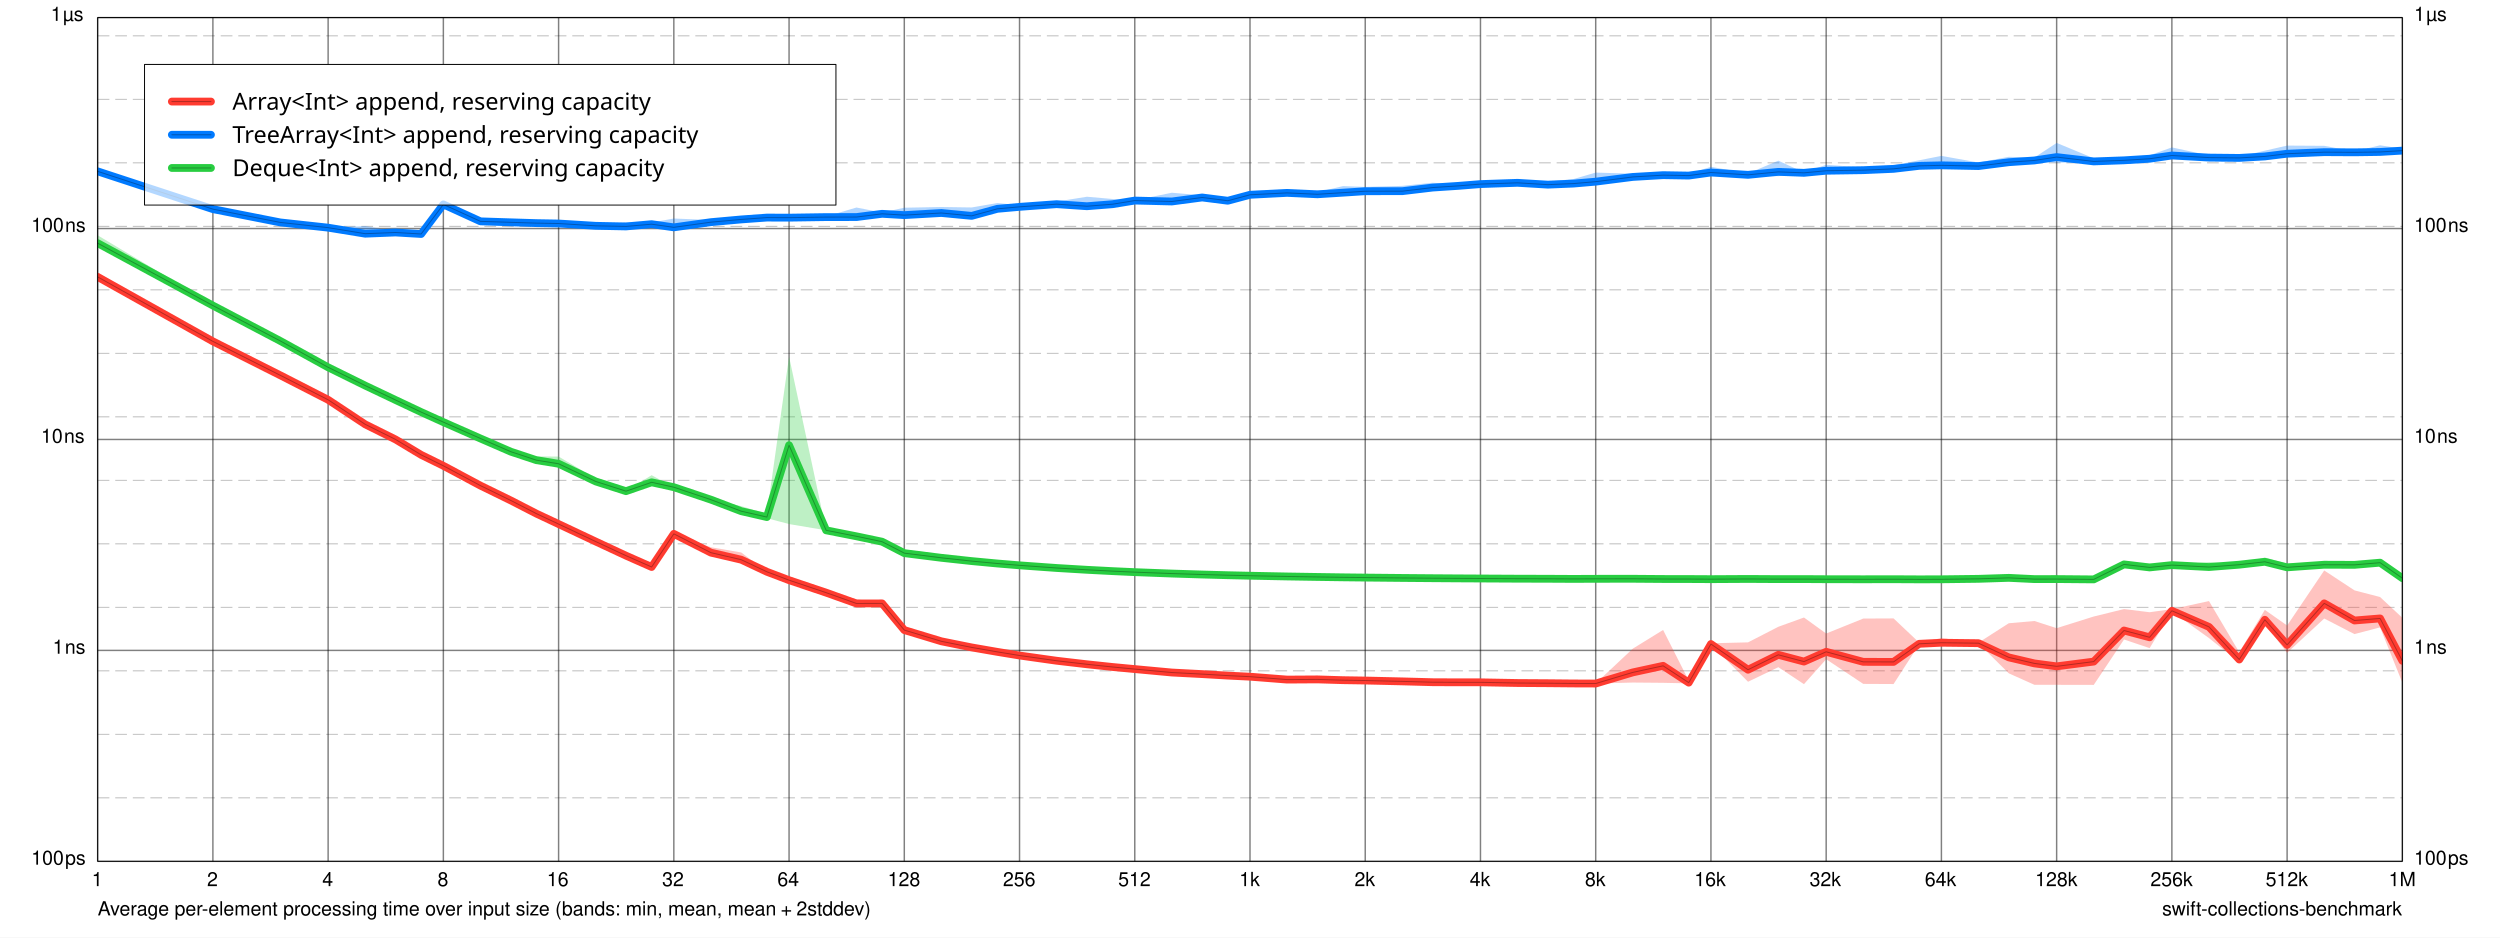
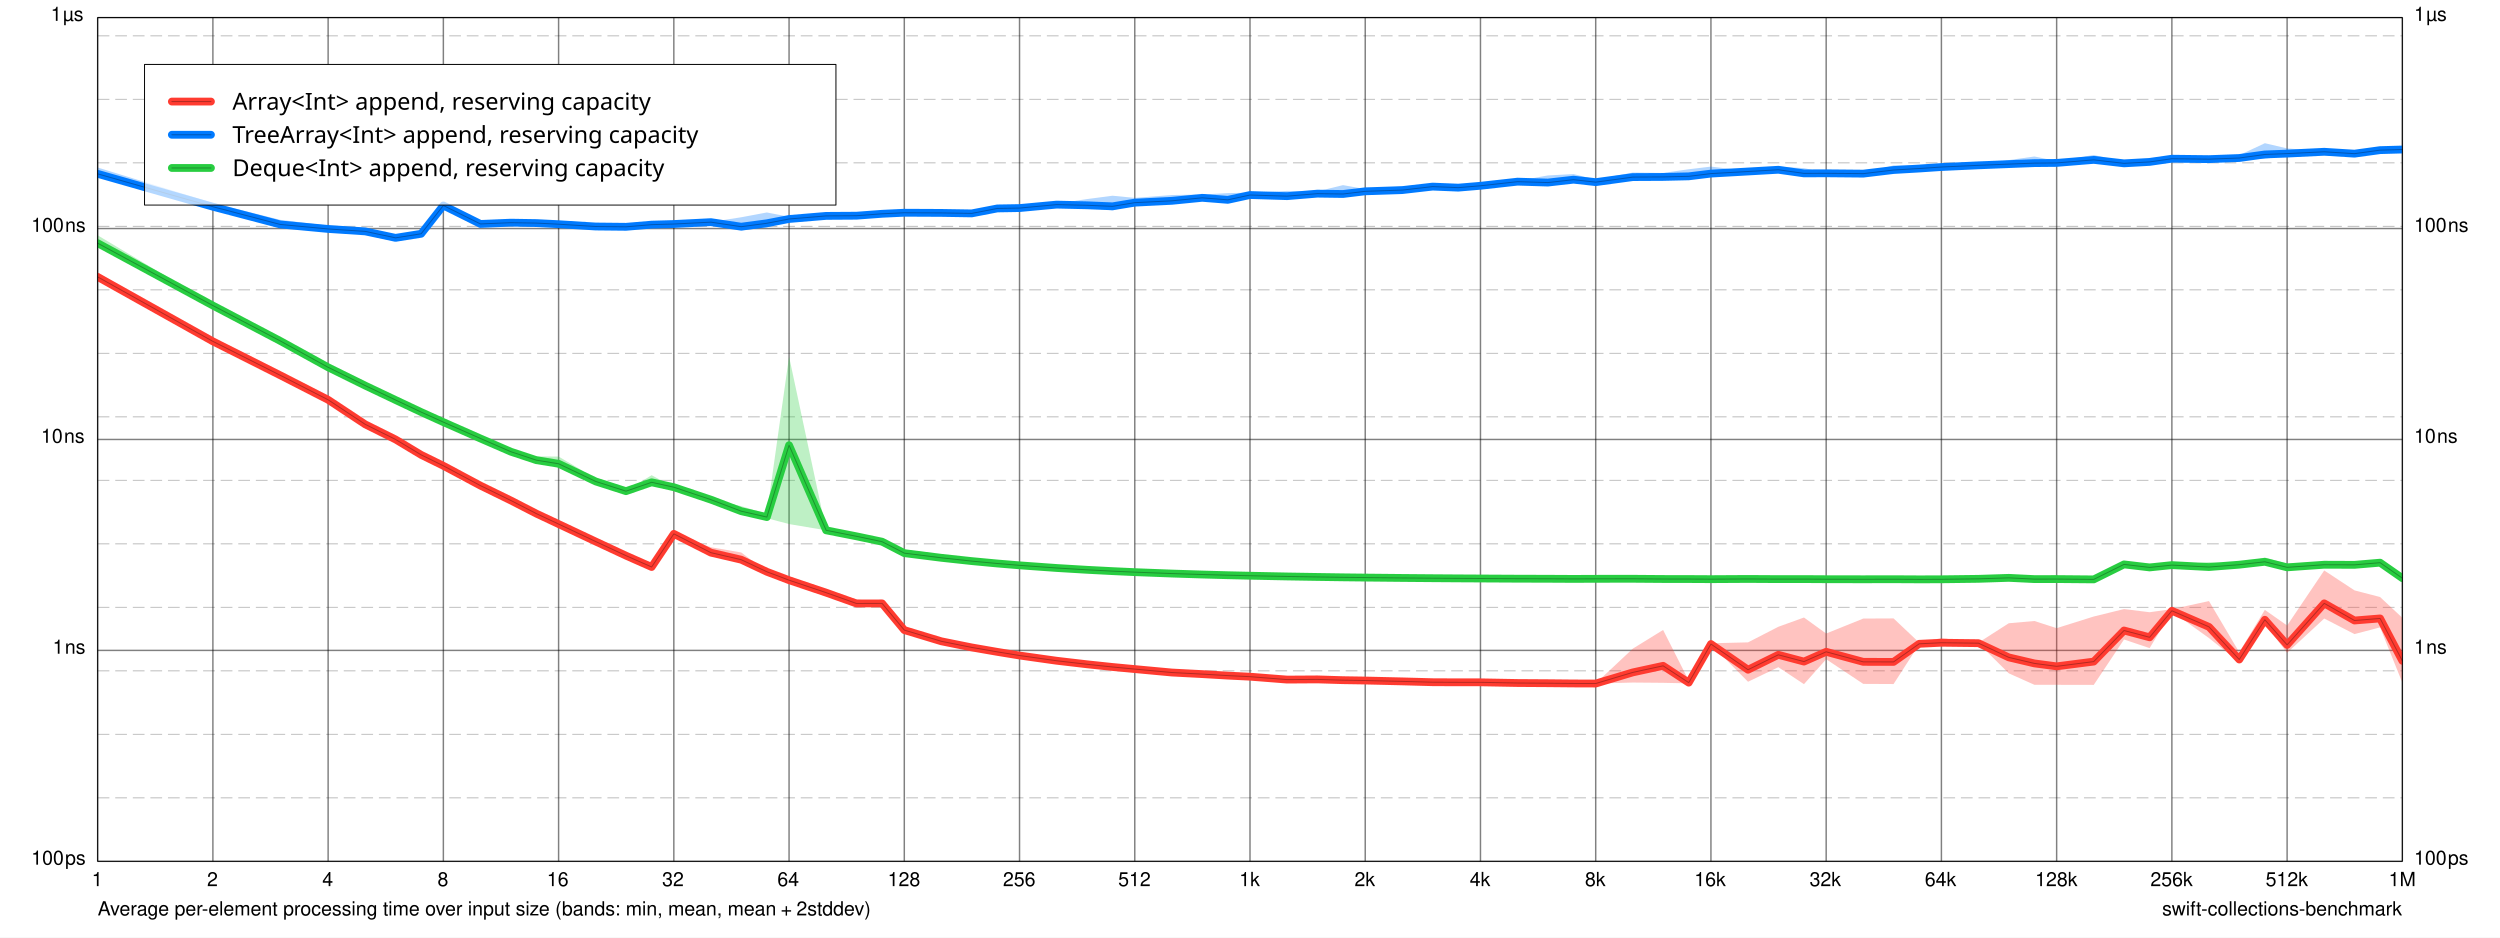
<svg xmlns="http://www.w3.org/2000/svg" xmlns:xlink="http://www.w3.org/1999/xlink" width="1280.0px" height="480.0px" viewBox="0.0 0.0 1280.0 480.0" version="1.1">
  <path d="M 0 0 L 0 480 L 1280 480 L 1280 0 z" fill="#FFFFFF" fill-opacity="1.0" stroke="none" />
  <text x="50" y="468.7" font-family="Helvetica" font-size="10" font-weight="normal" font-style="normal" fill="#000000" fill-opacity="1">Average per-element processing time over input size (bands: min, mean, mean + 2stddev)</text>
  <a xlink:href="https://github.com/apple/swift-collections-benchmark">
    <text x="1107" y="468.7" font-family="Helvetica" font-size="10" font-weight="normal" font-style="normal" fill="#000000" fill-opacity="1">swift-collections-benchmark</text>
  </a>
  <path d="M 50 9 L 50 441" fill="none" stroke-width="0.75" stroke="#000000" stroke-opacity="0.498" stroke-linecap="butt" stroke-linejoin="round" />
  <text x="47" y="453.7" font-family="Helvetica" font-size="10" font-weight="normal" font-style="normal" fill="#000000" fill-opacity="1">1</text>
  <path d="M 109 9 L 109 441" fill="none" stroke-width="0.75" stroke="#000000" stroke-opacity="0.498" stroke-linecap="butt" stroke-linejoin="round" />
  <text x="106" y="453.7" font-family="Helvetica" font-size="10" font-weight="normal" font-style="normal" fill="#000000" fill-opacity="1">2</text>
  <path d="M 168 9 L 168 441" fill="none" stroke-width="0.75" stroke="#000000" stroke-opacity="0.498" stroke-linecap="butt" stroke-linejoin="round" />
  <text x="165" y="453.7" font-family="Helvetica" font-size="10" font-weight="normal" font-style="normal" fill="#000000" fill-opacity="1">4</text>
  <path d="M 227 9 L 227 441" fill="none" stroke-width="0.75" stroke="#000000" stroke-opacity="0.498" stroke-linecap="butt" stroke-linejoin="round" />
  <text x="224" y="453.7" font-family="Helvetica" font-size="10" font-weight="normal" font-style="normal" fill="#000000" fill-opacity="1">8</text>
  <path d="M 286 9 L 286 441" fill="none" stroke-width="0.75" stroke="#000000" stroke-opacity="0.498" stroke-linecap="butt" stroke-linejoin="round" />
  <text x="280" y="453.7" font-family="Helvetica" font-size="10" font-weight="normal" font-style="normal" fill="#000000" fill-opacity="1">16</text>
  <path d="M 345 9 L 345 441" fill="none" stroke-width="0.75" stroke="#000000" stroke-opacity="0.498" stroke-linecap="butt" stroke-linejoin="round" />
  <text x="339" y="453.7" font-family="Helvetica" font-size="10" font-weight="normal" font-style="normal" fill="#000000" fill-opacity="1">32</text>
  <path d="M 404 9 L 404 441" fill="none" stroke-width="0.75" stroke="#000000" stroke-opacity="0.498" stroke-linecap="butt" stroke-linejoin="round" />
  <text x="398" y="453.7" font-family="Helvetica" font-size="10" font-weight="normal" font-style="normal" fill="#000000" fill-opacity="1">64</text>
  <path d="M 463 9 L 463 441" fill="none" stroke-width="0.75" stroke="#000000" stroke-opacity="0.498" stroke-linecap="butt" stroke-linejoin="round" />
  <text x="454.5" y="453.7" font-family="Helvetica" font-size="10" font-weight="normal" font-style="normal" fill="#000000" fill-opacity="1">128</text>
  <path d="M 522 9 L 522 441" fill="none" stroke-width="0.75" stroke="#000000" stroke-opacity="0.498" stroke-linecap="butt" stroke-linejoin="round" />
  <text x="513.5" y="453.7" font-family="Helvetica" font-size="10" font-weight="normal" font-style="normal" fill="#000000" fill-opacity="1">256</text>
  <path d="M 581 9 L 581 441" fill="none" stroke-width="0.75" stroke="#000000" stroke-opacity="0.498" stroke-linecap="butt" stroke-linejoin="round" />
  <text x="572.5" y="453.7" font-family="Helvetica" font-size="10" font-weight="normal" font-style="normal" fill="#000000" fill-opacity="1">512</text>
  <path d="M 640 9 L 640 441" fill="none" stroke-width="0.75" stroke="#000000" stroke-opacity="0.498" stroke-linecap="butt" stroke-linejoin="round" />
  <text x="634.5" y="453.7" font-family="Helvetica" font-size="10" font-weight="normal" font-style="normal" fill="#000000" fill-opacity="1">1k</text>
  <path d="M 699 9 L 699 441" fill="none" stroke-width="0.75" stroke="#000000" stroke-opacity="0.498" stroke-linecap="butt" stroke-linejoin="round" />
  <text x="693.5" y="453.7" font-family="Helvetica" font-size="10" font-weight="normal" font-style="normal" fill="#000000" fill-opacity="1">2k</text>
  <path d="M 758 9 L 758 441" fill="none" stroke-width="0.75" stroke="#000000" stroke-opacity="0.498" stroke-linecap="butt" stroke-linejoin="round" />
  <text x="752.5" y="453.7" font-family="Helvetica" font-size="10" font-weight="normal" font-style="normal" fill="#000000" fill-opacity="1">4k</text>
  <path d="M 817 9 L 817 441" fill="none" stroke-width="0.75" stroke="#000000" stroke-opacity="0.498" stroke-linecap="butt" stroke-linejoin="round" />
  <text x="811.5" y="453.7" font-family="Helvetica" font-size="10" font-weight="normal" font-style="normal" fill="#000000" fill-opacity="1">8k</text>
  <path d="M 876 9 L 876 441" fill="none" stroke-width="0.75" stroke="#000000" stroke-opacity="0.498" stroke-linecap="butt" stroke-linejoin="round" />
  <text x="867.5" y="453.7" font-family="Helvetica" font-size="10" font-weight="normal" font-style="normal" fill="#000000" fill-opacity="1">16k</text>
  <path d="M 935 9 L 935 441" fill="none" stroke-width="0.75" stroke="#000000" stroke-opacity="0.498" stroke-linecap="butt" stroke-linejoin="round" />
  <text x="926.5" y="453.7" font-family="Helvetica" font-size="10" font-weight="normal" font-style="normal" fill="#000000" fill-opacity="1">32k</text>
  <path d="M 994 9 L 994 441" fill="none" stroke-width="0.75" stroke="#000000" stroke-opacity="0.498" stroke-linecap="butt" stroke-linejoin="round" />
  <text x="985.5" y="453.7" font-family="Helvetica" font-size="10" font-weight="normal" font-style="normal" fill="#000000" fill-opacity="1">64k</text>
  <path d="M 1053 9 L 1053 441" fill="none" stroke-width="0.75" stroke="#000000" stroke-opacity="0.498" stroke-linecap="butt" stroke-linejoin="round" />
  <text x="1042" y="453.7" font-family="Helvetica" font-size="10" font-weight="normal" font-style="normal" fill="#000000" fill-opacity="1">128k</text>
  <path d="M 1112 9 L 1112 441" fill="none" stroke-width="0.75" stroke="#000000" stroke-opacity="0.498" stroke-linecap="butt" stroke-linejoin="round" />
  <text x="1101" y="453.7" font-family="Helvetica" font-size="10" font-weight="normal" font-style="normal" fill="#000000" fill-opacity="1">256k</text>
  <path d="M 1171 9 L 1171 441" fill="none" stroke-width="0.75" stroke="#000000" stroke-opacity="0.498" stroke-linecap="butt" stroke-linejoin="round" />
  <text x="1160" y="453.7" font-family="Helvetica" font-size="10" font-weight="normal" font-style="normal" fill="#000000" fill-opacity="1">512k</text>
  <path d="M 1230 9 L 1230 441" fill="none" stroke-width="0.75" stroke="#000000" stroke-opacity="0.498" stroke-linecap="butt" stroke-linejoin="round" />
  <text x="1223" y="453.7" font-family="Helvetica" font-size="10" font-weight="normal" font-style="normal" fill="#000000" fill-opacity="1">1M</text>
  <path d="M 50 441 L 1230 441" fill="none" stroke-width="0.75" stroke="#000000" stroke-opacity="0.498" stroke-linecap="butt" stroke-linejoin="round" />
  <text x="16" y="442.7" font-family="Helvetica" font-size="10" font-weight="normal" font-style="normal" fill="#000000" fill-opacity="1">100 ps</text>
  <text x="1236" y="442.7" font-family="Helvetica" font-size="10" font-weight="normal" font-style="normal" fill="#000000" fill-opacity="1">100 ps</text>
  <path d="M 50 333 L 1230 333" fill="none" stroke-width="0.75" stroke="#000000" stroke-opacity="0.498" stroke-linecap="butt" stroke-linejoin="round" />
  <text x="27" y="334.7" font-family="Helvetica" font-size="10" font-weight="normal" font-style="normal" fill="#000000" fill-opacity="1">1 ns</text>
  <text x="1236" y="334.7" font-family="Helvetica" font-size="10" font-weight="normal" font-style="normal" fill="#000000" fill-opacity="1">1 ns</text>
  <path d="M 50 225 L 1230 225" fill="none" stroke-width="0.75" stroke="#000000" stroke-opacity="0.498" stroke-linecap="butt" stroke-linejoin="round" />
  <text x="21" y="226.7" font-family="Helvetica" font-size="10" font-weight="normal" font-style="normal" fill="#000000" fill-opacity="1">10 ns</text>
  <text x="1236" y="226.7" font-family="Helvetica" font-size="10" font-weight="normal" font-style="normal" fill="#000000" fill-opacity="1">10 ns</text>
  <path d="M 50 117 L 1230 117" fill="none" stroke-width="0.75" stroke="#000000" stroke-opacity="0.498" stroke-linecap="butt" stroke-linejoin="round" />
  <text x="16" y="118.7" font-family="Helvetica" font-size="10" font-weight="normal" font-style="normal" fill="#000000" fill-opacity="1">100 ns</text>
  <text x="1236" y="118.7" font-family="Helvetica" font-size="10" font-weight="normal" font-style="normal" fill="#000000" fill-opacity="1">100 ns</text>
  <path d="M 50 9 L 1230 9" fill="none" stroke-width="0.75" stroke="#000000" stroke-opacity="0.498" stroke-linecap="butt" stroke-linejoin="round" />
  <text x="26" y="10.7" font-family="Helvetica" font-size="10" font-weight="normal" font-style="normal" fill="#000000" fill-opacity="1">1 µs</text>
  <text x="1236" y="10.7" font-family="Helvetica" font-size="10" font-weight="normal" font-style="normal" fill="#000000" fill-opacity="1">1 µs</text>
  <path d="M 50 408.49 L 1230 408.49" fill="none" stroke-width="0.5" stroke="#000000" stroke-opacity="0.259" stroke-linecap="butt" stroke-linejoin="round" stroke-dasharray="6 3" stroke-dashoffset="0" />
  <path d="M 50 375.98 L 1230 375.98" fill="none" stroke-width="0.5" stroke="#000000" stroke-opacity="0.259" stroke-linecap="butt" stroke-linejoin="round" stroke-dasharray="6 3" stroke-dashoffset="0" />
  <path d="M 50 343.47 L 1230 343.47" fill="none" stroke-width="0.5" stroke="#000000" stroke-opacity="0.259" stroke-linecap="butt" stroke-linejoin="round" stroke-dasharray="6 3" stroke-dashoffset="0" />
  <path d="M 50 310.96 L 1230 310.96" fill="none" stroke-width="0.5" stroke="#000000" stroke-opacity="0.259" stroke-linecap="butt" stroke-linejoin="round" stroke-dasharray="6 3" stroke-dashoffset="0" />
  <path d="M 50 278.44 L 1230 278.44" fill="none" stroke-width="0.5" stroke="#000000" stroke-opacity="0.259" stroke-linecap="butt" stroke-linejoin="round" stroke-dasharray="6 3" stroke-dashoffset="0" />
  <path d="M 50 245.93 L 1230 245.93" fill="none" stroke-width="0.5" stroke="#000000" stroke-opacity="0.259" stroke-linecap="butt" stroke-linejoin="round" stroke-dasharray="6 3" stroke-dashoffset="0" />
  <path d="M 50 213.42 L 1230 213.42" fill="none" stroke-width="0.5" stroke="#000000" stroke-opacity="0.259" stroke-linecap="butt" stroke-linejoin="round" stroke-dasharray="6 3" stroke-dashoffset="0" />
  <path d="M 50 180.91 L 1230 180.91" fill="none" stroke-width="0.5" stroke="#000000" stroke-opacity="0.259" stroke-linecap="butt" stroke-linejoin="round" stroke-dasharray="6 3" stroke-dashoffset="0" />
  <path d="M 50 148.4 L 1230 148.4" fill="none" stroke-width="0.5" stroke="#000000" stroke-opacity="0.259" stroke-linecap="butt" stroke-linejoin="round" stroke-dasharray="6 3" stroke-dashoffset="0" />
  <path d="M 50 115.89 L 1230 115.89" fill="none" stroke-width="0.5" stroke="#000000" stroke-opacity="0.259" stroke-linecap="butt" stroke-linejoin="round" stroke-dasharray="6 3" stroke-dashoffset="0" />
  <path d="M 50 83.376 L 1230 83.376" fill="none" stroke-width="0.5" stroke="#000000" stroke-opacity="0.259" stroke-linecap="butt" stroke-linejoin="round" stroke-dasharray="6 3" stroke-dashoffset="0" />
  <path d="M 50 50.865 L 1230 50.865" fill="none" stroke-width="0.5" stroke="#000000" stroke-opacity="0.259" stroke-linecap="butt" stroke-linejoin="round" stroke-dasharray="6 3" stroke-dashoffset="0" />
  <path d="M 50 18.354 L 1230 18.354" fill="none" stroke-width="0.5" stroke="#000000" stroke-opacity="0.259" stroke-linecap="butt" stroke-linejoin="round" stroke-dasharray="6 3" stroke-dashoffset="0" />
  <path d="M 74 33 L 74 105 L 428 105 L 428 33 z" fill="#FFFFFF" fill-opacity="1.0" stroke="none" />
  <clipPath id="clip-0">
    <path d="M 50 9 L 50 441 L 1230 441 L 1230 9 z" />
  </clipPath>
  <g clip-path="url(#clip-0)">
    <path d="M 50 120.47L 109 155.82L 143.51 174.56L 168 188.07L 186.99 197.43L 202.51 204.5L 215.63 210.7L 227 216.13L 245.99 224.24L 261.51 230.75L 274.63 233.67L 286 233.76L 304.99 245L 320.51 251.29L 333.63 243.3L 345 249.45L 363.99 255.7L 379.51 259.15L 392.63 263.16L 404 182.57L 422.99 271.53L 438.51 274.01L 451.63 276.53L 463 283.21L 481.99 285.6L 497.51 287.22L 510.63 288.51L 522 289.45L 540.99 290.81L 556.51 291.74L 569.63 292.42L 581 292.94L 599.99 293.64L 615.51 294.14L 628.63 294.51L 640 294.77L 658.99 295.15L 674.51 295.4L 687.63 295.59L 699 295.71L 717.99 295.89L 733.51 296.01L 746.63 296.13L 758 296.19L 776.99 296.26L 792.51 296.32L 805.63 296.39L 817 296.31L 835.99 296.31L 851.51 296.38L 864.63 296.47L 876 296.47L 894.99 296.33L 910.51 296.41L 923.63 296.21L 935 296.43L 953.99 296.55L 969.51 296.39L 982.63 296.57L 994 296.59L 1013 295.61L 1028.5 293.92L 1041.6 296.28L 1053 296.08L 1072 296.63L 1087.5 288.5L 1100.6 288.64L 1112 289.33L 1131 287.75L 1146.5 288.87L 1159.6 285.45L 1171 288.56L 1190 287.7L 1205.5 288.29L 1218.6 286.85L 1230 295.48L 1230 296.21L 1218.6 288.54L 1205.5 289.53L 1190 289.66L 1171 291.18L 1159.6 288.43L 1146.5 289.21L 1131 291.26L 1112 289.35L 1100.6 291.21L 1087.5 289.13L 1072 296.66L 1053 296.63L 1041.6 296.57L 1028.5 296.57L 1013 296.63L 994 296.61L 982.63 296.65L 969.51 296.62L 953.99 296.6L 935 296.6L 923.63 296.59L 910.51 296.55L 894.99 296.45L 876 296.55L 864.63 296.48L 851.51 296.48L 835.99 296.34L 817 296.36L 805.63 296.4L 792.51 296.34L 776.99 296.29L 758 296.19L 746.63 296.13L 733.51 296.04L 717.99 295.91L 699 295.73L 687.63 295.59L 674.51 295.4L 658.99 295.15L 640 294.77L 628.63 294.51L 615.51 294.15L 599.99 293.67L 581 292.94L 569.63 292.42L 556.51 291.74L 540.99 290.81L 522 289.45L 510.63 288.51L 497.51 287.29L 481.99 285.6L 463 283.21L 451.63 277.64L 438.51 274.79L 422.99 271.53L 404 268.32L 392.63 265.32L 379.51 262.67L 363.99 255.88L 345 249.45L 333.63 248.29L 320.51 251.55L 304.99 247.04L 286 238.82L 274.63 236.31L 261.51 231.45L 245.99 224.61L 227 216.13L 215.63 211.09L 202.51 204.91L 186.99 197.43L 168 188.07L 143.51 174.57L 109 156.68L 50 126.02" fill="#28CD41" fill-opacity="0.302" stroke="none" />
-     <path d="M 50 87.726L 109 105.54L 143.51 113.8L 168 116.56L 186.99 115.74L 202.51 118.45L 215.63 119.1L 227 103.61L 245.99 113.3L 261.51 113.72L 274.63 113.68L 286 114.36L 304.99 115.17L 320.51 113.89L 333.63 113.92L 345 111.88L 363.99 112.63L 379.51 111.55L 392.63 111L 404 110.69L 422.99 110.84L 438.51 106.25L 451.63 108.82L 463 106.35L 481.99 105.98L 497.51 106.22L 510.63 103.95L 522 105.13L 540.99 103.2L 556.51 100.73L 569.63 101.88L 581 102.55L 599.99 98.681L 615.51 100.01L 628.63 102.15L 640 97.775L 658.99 97.432L 674.51 98.356L 687.63 95.279L 699 95.703L 717.99 95.168L 733.51 93.565L 746.63 94.403L 758 93.328L 776.99 93.022L 792.51 92.961L 805.63 91.681L 817 88.361L 835.99 88.922L 851.51 89.348L 864.63 88.982L 876 85.407L 894.99 88.794L 910.51 82.262L 923.63 88.301L 935 84.365L 953.99 85.734L 969.51 84.63L 982.63 82.055L 994 79.812L 1013 83.203L 1028.5 80.289L 1041.6 80.667L 1053 73.176L 1072 81.029L 1087.5 80.684L 1100.6 79.509L 1112 75.474L 1131 79.55L 1146.5 80.271L 1159.6 77.139L 1171 74.541L 1190 74.665L 1205.5 77.538L 1218.6 74.386L 1230 76.178L 1230 77.45L 1218.6 79.07L 1205.5 78.151L 1190 79.103L 1171 80.269L 1159.6 81.188L 1146.5 81.065L 1131 81.099L 1112 81.17L 1100.6 81.917L 1087.5 82.592L 1072 83.23L 1053 83.281L 1041.6 82.691L 1028.5 84.066L 1013 85.698L 994 86.49L 982.63 85.97L 969.51 87.111L 953.99 87.632L 935 88.542L 923.63 88.556L 910.51 90.206L 894.99 89.774L 876 89.407L 864.63 90.228L 851.51 89.795L 835.99 91.194L 817 94.774L 805.63 94.836L 792.51 95.11L 776.99 93.809L 758 94.586L 746.63 95.44L 733.51 96.935L 717.99 98.871L 699 98.705L 687.63 99.894L 674.51 99.874L 658.99 99.23L 640 100.44L 628.63 103.01L 615.51 101.51L 599.99 104.85L 581 102.74L 569.63 105.53L 556.51 107.44L 540.99 105.01L 522 106.19L 510.63 108.02L 497.51 112.15L 481.99 110.19L 463 111.56L 451.63 109.71L 438.51 112.98L 422.99 111.26L 404 111.71L 392.63 111.54L 379.51 112.64L 363.99 114.16L 345 118.11L 333.63 115.08L 320.51 116.67L 304.99 115.78L 286 114.47L 274.63 114.43L 261.51 113.87L 245.99 113.34L 227 105.03L 215.63 120.06L 202.51 119.24L 186.99 121.12L 168 116.56L 143.51 113.91L 109 107.64L 50 87.726" fill="#007AFF" fill-opacity="0.302" stroke="none" />
+     <path d="M 50 85.765L 109 103.91L 143.51 112.56L 168 115.52L 186.99 118.24L 202.51 121.74L 215.63 119.64L 227 103.92L 245.99 113.52L 261.51 113.18L 274.63 114.01L 286 114.28L 304.99 115.86L 320.51 114.59L 333.63 114.28L 345 114.42L 363.99 113.65L 379.51 111.24L 392.63 108.78L 404 110.98L 422.99 110.32L 438.51 109.45L 451.63 109.04L 463 108.24L 481.99 107.38L 497.51 108.89L 510.63 105.1L 522 105.65L 540.99 104.27L 556.51 101.93L 569.63 100.21L 581 101.32L 599.99 99.856L 615.51 99.605L 628.63 98.866L 640 98.64L 658.99 97.75L 674.51 97.992L 687.63 94.782L 699 96.816L 717.99 95.457L 733.51 94.383L 746.63 94.882L 758 94.067L 776.99 92.603L 792.51 89.824L 805.63 89.124L 817 91.929L 835.99 88.349L 851.51 88.549L 864.63 86.658L 876 85.295L 894.99 87.573L 910.51 85.298L 923.63 86.091L 935 88.351L 953.99 88.734L 969.51 84.664L 982.63 84.541L 994 83.903L 1013 84.564L 1028.5 81.965L 1041.6 80.122L 1053 82.414L 1072 79.354L 1087.5 82.814L 1100.6 82.865L 1112 81.229L 1131 79.859L 1146.5 79.456L 1159.6 73.321L 1171 75.98L 1190 77.431L 1205.5 77.92L 1218.6 76.565L 1230 76.128L 1230 76.701L 1218.6 76.978L 1205.5 78.947L 1190 77.813L 1171 79.62L 1159.6 81.299L 1146.5 81.428L 1131 82.071L 1112 81.278L 1100.6 82.913L 1087.5 83.923L 1072 82.767L 1053 83.771L 1041.6 84.778L 1028.5 84.771L 1013 84.676L 994 86.1L 982.63 86.913L 969.51 87.915L 953.99 88.961L 935 88.856L 923.63 89.752L 910.51 87.504L 894.99 87.889L 876 90.222L 864.63 91.637L 851.51 91.33L 835.99 91.519L 817 93.74L 805.63 93.055L 792.51 94.838L 776.99 93.152L 758 95.5L 746.63 96.506L 733.51 95.958L 717.99 97.997L 699 98.358L 687.63 101.04L 674.51 99.557L 658.99 101.42L 640 100.28L 628.63 103.61L 615.51 101.89L 599.99 103.92L 581 104.65L 569.63 107.72L 556.51 106.29L 540.99 104.94L 522 106.85L 510.63 107.31L 497.51 109.39L 481.99 109.6L 463 109.17L 451.63 109.6L 438.51 110.79L 422.99 110.62L 404 112.52L 392.63 116.44L 379.51 117.91L 363.99 113.77L 345 114.8L 333.63 115.29L 320.51 116.69L 304.99 116L 286 114.97L 274.63 114.29L 261.51 114.31L 245.99 115.07L 227 105.68L 215.63 119.7L 202.51 121.8L 186.99 118.55L 168 117.84L 143.51 115.78L 109 106.53L 50 90.198" fill="#007AFF" fill-opacity="0.302" stroke="none" />
    <path d="M 50 139.49L 109 174.78L 143.51 192.16L 168 202.94L 186.99 216.81L 202.51 223.19L 215.63 231.97L 227 238.49L 245.99 248.64L 261.51 256.23L 274.63 262.54L 286 267.88L 304.99 276.85L 320.51 284.5L 333.63 290.3L 345 273.34L 363.99 280.19L 379.51 282.87L 392.63 292.75L 404 296.86L 422.99 303.27L 438.51 306.79L 451.63 308.93L 463 320.73L 481.99 328.35L 497.51 331.47L 510.63 333.76L 522 335.62L 540.99 338.3L 556.51 339.94L 569.63 341.5L 581 342.57L 599.99 343.62L 615.51 345.04L 628.63 345.83L 640 346.42L 658.99 346.06L 674.51 347.85L 687.63 348.25L 699 348.13L 717.99 348.58L 733.51 349.29L 746.63 349.35L 758 349.33L 776.99 349.59L 792.51 349.78L 805.63 349.83L 817 349.92L 835.99 332.11L 851.51 322.54L 864.63 348.43L 876 329.36L 894.99 328.89L 910.51 320.91L 923.63 316.16L 935 324.37L 953.99 316.7L 969.51 316.63L 982.63 329.03L 994 326.69L 1013 329.04L 1028.5 319.1L 1041.6 317.95L 1053 321.62L 1072 315.65L 1087.5 311.84L 1100.6 313.46L 1112 311.88L 1131 307.75L 1146.5 333.96L 1159.6 312.25L 1171 320.26L 1190 292.07L 1205.5 302.27L 1218.6 305.68L 1230 316.31L 1230 349.52L 1218.6 321.22L 1205.5 324.65L 1190 316.69L 1171 334.25L 1159.6 319.27L 1146.5 339.06L 1131 326.7L 1112 313.02L 1100.6 331.84L 1087.5 327.42L 1072 350.67L 1053 350.63L 1041.6 350.61L 1028.5 344.74L 1013 329.4L 994 329.96L 982.63 329.84L 969.51 350.23L 953.99 350.15L 935 337.53L 923.63 350.29L 910.51 341.6L 894.99 349.06L 876 329.89L 864.63 349.89L 851.51 349.6L 835.99 349.46L 817 349.98L 805.63 349.97L 792.51 349.81L 776.99 349.74L 758 349.36L 746.63 349.35L 733.51 349.29L 717.99 348.97L 699 348.54L 687.63 348.25L 674.51 347.85L 658.99 348.64L 640 346.47L 628.63 345.94L 615.51 345.17L 599.99 344.58L 581 342.57L 569.63 341.5L 556.51 340.17L 540.99 338.3L 522 335.62L 510.63 333.76L 497.51 331.48L 481.99 328.35L 463 323.27L 451.63 308.94L 438.51 309.78L 422.99 303.52L 404 297.13L 392.63 292.75L 379.51 287.95L 363.99 283.98L 345 273.34L 333.63 290.3L 320.51 284.5L 304.99 277.42L 286 268.47L 274.63 263.14L 261.51 256.23L 245.99 248.64L 227 238.49L 215.63 233.22L 202.51 225.66L 186.99 217.44L 168 205.34L 143.51 192.16L 109 174.79L 50 142.62" fill="#FF3B30" fill-opacity="0.302" stroke="none" />
    <path d="M 50 124.51L 109 156.45L 143.51 174.57L 168 188.07L 186.99 197.43L 202.51 204.8L 215.63 210.99L 227 216.13L 245.99 224.51L 261.51 231.26L 274.63 235.61L 286 237.45L 304.99 246.5L 320.51 251.48L 333.63 246.94L 345 249.45L 363.99 255.83L 379.51 261.73L 392.63 264.74L 404 227.96L 422.99 271.53L 438.51 274.59L 451.63 277.35L 463 283.21L 481.99 285.6L 497.51 287.28L 510.63 288.51L 522 289.45L 540.99 290.81L 556.51 291.74L 569.63 292.42L 581 292.94L 599.99 293.66L 615.51 294.15L 628.63 294.51L 640 294.77L 658.99 295.15L 674.51 295.4L 687.63 295.59L 699 295.72L 717.99 295.91L 733.51 296.04L 746.63 296.13L 758 296.19L 776.99 296.29L 792.51 296.33L 805.63 296.4L 817 296.35L 835.99 296.33L 851.51 296.45L 864.63 296.47L 876 296.53L 894.99 296.42L 910.51 296.51L 923.63 296.49L 935 296.56L 953.99 296.59L 969.51 296.56L 982.63 296.63L 994 296.6L 1013 296.36L 1028.5 295.86L 1041.6 296.5L 1053 296.48L 1072 296.65L 1087.5 288.97L 1100.6 290.52L 1112 289.34L 1131 290.32L 1146.5 289.12L 1159.6 287.63L 1171 290.48L 1190 289.14L 1205.5 289.2L 1218.6 288.09L 1230 296.02" fill="none" stroke-width="4" stroke="#28CD41" stroke-opacity="1" stroke-linecap="round" stroke-linejoin="round" />
-     <path d="M 50 87.726L 109 107.08L 143.51 113.88L 168 116.56L 186.99 119.65L 202.51 119.03L 215.63 119.8L 227 104.66L 245.99 113.33L 261.51 113.83L 274.63 114.24L 286 114.44L 304.99 115.62L 320.51 115.93L 333.63 114.78L 345 116.4L 363.99 113.75L 379.51 112.35L 392.63 111.4L 404 111.44L 422.99 111.15L 438.51 111.13L 451.63 109.47L 463 110.14L 481.99 109.05L 497.51 110.53L 510.63 106.92L 522 105.91L 540.99 104.53L 556.51 105.59L 569.63 104.55L 581 102.69L 599.99 103.16L 615.51 101.11L 628.63 102.78L 640 99.731L 658.99 98.754L 674.51 99.473L 687.63 98.644L 699 97.902L 717.99 97.875L 733.51 96.031L 746.63 95.167L 758 94.254L 776.99 93.602L 792.51 94.539L 805.63 93.991L 817 93.012L 835.99 90.59L 851.51 89.678L 864.63 89.9L 876 88.329L 894.99 89.516L 910.51 87.998L 923.63 88.489L 935 87.414L 953.99 87.129L 969.51 86.45L 982.63 84.916L 994 84.652L 1013 85.033L 1028.5 83.05L 1041.6 82.154L 1053 80.424L 1072 82.645L 1087.5 82.086L 1100.6 81.276L 1112 79.614L 1131 80.689L 1146.5 80.856L 1159.6 80.096L 1171 78.704L 1190 77.903L 1205.5 77.99L 1218.6 77.8L 1230 77.114" fill="none" stroke-width="4" stroke="#007AFF" stroke-opacity="1" stroke-linecap="round" stroke-linejoin="round" />
+     <path d="M 50 88.999L 109 105.84L 143.51 114.92L 168 117.22L 186.99 118.47L 202.51 121.78L 215.63 119.69L 227 105.21L 245.99 114.66L 261.51 114.01L 274.63 114.22L 286 114.79L 304.99 115.97L 320.51 116.13L 333.63 115.02L 345 114.7L 363.99 113.74L 379.51 116.07L 392.63 114.32L 404 112.12L 422.99 110.54L 438.51 110.44L 451.63 109.46L 463 108.92L 481.99 109.01L 497.51 109.26L 510.63 106.72L 522 106.53L 540.99 104.76L 556.51 105.11L 569.63 105.64L 581 103.76L 599.99 102.82L 615.51 101.28L 628.63 102.32L 640 99.847L 658.99 100.43L 674.51 99.143L 687.63 99.323L 699 97.95L 717.99 97.32L 733.51 95.541L 746.63 96.076L 758 95.121L 776.99 93.008L 792.51 93.476L 805.63 91.996L 817 93.26L 835.99 90.67L 851.51 90.588L 864.63 90.284L 876 88.885L 894.99 87.806L 910.51 86.918L 923.63 88.768L 935 88.724L 953.99 88.902L 969.51 87.044L 982.63 86.282L 994 85.516L 1013 84.646L 1028.5 84.021L 1041.6 83.516L 1053 83.413L 1072 81.851L 1087.5 83.631L 1100.6 82.901L 1112 81.265L 1131 81.483L 1146.5 80.905L 1159.6 79.081L 1171 78.642L 1190 77.713L 1205.5 78.677L 1218.6 76.87L 1230 76.55" fill="none" stroke-width="4" stroke="#007AFF" stroke-opacity="1" stroke-linecap="round" stroke-linejoin="round" />
    <path d="M 50 141.78L 109 174.79L 143.51 192.16L 168 204.7L 186.99 217.27L 202.51 225L 215.63 232.89L 227 238.49L 245.99 248.64L 261.51 256.23L 274.63 262.98L 286 268.32L 304.99 277.27L 320.51 284.5L 333.63 290.3L 345 273.34L 363.99 282.96L 379.51 286.57L 392.63 292.75L 404 297.06L 422.99 303.45L 438.51 308.98L 451.63 308.94L 463 322.6L 481.99 328.35L 497.51 331.48L 510.63 333.76L 522 335.62L 540.99 338.3L 556.51 340.11L 569.63 341.5L 581 342.57L 599.99 344.33L 615.51 345.14L 628.63 345.91L 640 346.46L 658.99 347.95L 674.51 347.85L 687.63 348.25L 699 348.43L 717.99 348.87L 733.51 349.29L 746.63 349.35L 758 349.35L 776.99 349.7L 792.51 349.8L 805.63 349.93L 817 349.97L 835.99 344.27L 851.51 340.9L 864.63 349.51L 876 329.75L 894.99 342.9L 910.51 335.26L 923.63 338.73L 935 333.72L 953.99 338.87L 969.51 338.89L 982.63 329.63L 994 329.08L 1013 329.31L 1028.5 336.58L 1041.6 339.66L 1053 341.17L 1072 338.73L 1087.5 322.82L 1100.6 326.3L 1112 312.72L 1131 320.97L 1146.5 337.67L 1159.6 317.33L 1171 330.18L 1190 308.92L 1205.5 317.7L 1218.6 316.64L 1230 338.34" fill="none" stroke-width="4" stroke="#FF3B30" stroke-opacity="1" stroke-linecap="round" stroke-linejoin="round" />
    <path d="M 50 124.51L 109 156.45L 143.51 174.57L 168 188.07L 186.99 197.43L 202.51 204.8L 215.63 210.99L 227 216.13L 245.99 224.51L 261.51 231.26L 274.63 235.61L 286 237.45L 304.99 246.5L 320.51 251.48L 333.63 246.94L 345 249.45L 363.99 255.83L 379.51 261.73L 392.63 264.74L 404 227.96L 422.99 271.53L 438.51 274.59L 451.63 277.35L 463 283.21L 481.99 285.6L 497.51 287.28L 510.63 288.51L 522 289.45L 540.99 290.81L 556.51 291.74L 569.63 292.42L 581 292.94L 599.99 293.66L 615.51 294.15L 628.63 294.51L 640 294.77L 658.99 295.15L 674.51 295.4L 687.63 295.59L 699 295.72L 717.99 295.91L 733.51 296.04L 746.63 296.13L 758 296.19L 776.99 296.29L 792.51 296.33L 805.63 296.4L 817 296.35L 835.99 296.33L 851.51 296.45L 864.63 296.47L 876 296.53L 894.99 296.42L 910.51 296.51L 923.63 296.49L 935 296.56L 953.99 296.59L 969.51 296.56L 982.63 296.63L 994 296.6L 1013 296.36L 1028.5 295.86L 1041.6 296.5L 1053 296.48L 1072 296.65L 1087.5 288.97L 1100.6 290.52L 1112 289.34L 1131 290.32L 1146.5 289.12L 1159.6 287.63L 1171 290.48L 1190 289.14L 1205.5 289.2L 1218.6 288.09L 1230 296.02" fill="none" stroke-width="0.5" stroke="#000000" stroke-opacity="0.302" stroke-linecap="round" stroke-linejoin="round" />
-     <path d="M 50 87.726L 109 107.08L 143.51 113.88L 168 116.56L 186.99 119.65L 202.51 119.03L 215.63 119.8L 227 104.66L 245.99 113.33L 261.51 113.83L 274.63 114.24L 286 114.44L 304.99 115.62L 320.51 115.93L 333.63 114.78L 345 116.4L 363.99 113.75L 379.51 112.35L 392.63 111.4L 404 111.44L 422.99 111.15L 438.51 111.13L 451.63 109.47L 463 110.14L 481.99 109.05L 497.51 110.53L 510.63 106.92L 522 105.91L 540.99 104.53L 556.51 105.59L 569.63 104.55L 581 102.69L 599.99 103.16L 615.51 101.11L 628.63 102.78L 640 99.731L 658.99 98.754L 674.51 99.473L 687.63 98.644L 699 97.902L 717.99 97.875L 733.51 96.031L 746.63 95.167L 758 94.254L 776.99 93.602L 792.51 94.539L 805.63 93.991L 817 93.012L 835.99 90.59L 851.51 89.678L 864.63 89.9L 876 88.329L 894.99 89.516L 910.51 87.998L 923.63 88.489L 935 87.414L 953.99 87.129L 969.51 86.45L 982.63 84.916L 994 84.652L 1013 85.033L 1028.5 83.05L 1041.6 82.154L 1053 80.424L 1072 82.645L 1087.5 82.086L 1100.6 81.276L 1112 79.614L 1131 80.689L 1146.5 80.856L 1159.6 80.096L 1171 78.704L 1190 77.903L 1205.5 77.99L 1218.6 77.8L 1230 77.114" fill="none" stroke-width="0.5" stroke="#000000" stroke-opacity="0.302" stroke-linecap="round" stroke-linejoin="round" />
+     <path d="M 50 88.999L 109 105.84L 143.51 114.92L 168 117.22L 186.99 118.47L 202.51 121.78L 215.63 119.69L 227 105.21L 245.99 114.66L 261.51 114.01L 274.63 114.22L 286 114.79L 304.99 115.97L 320.51 116.13L 333.63 115.02L 345 114.7L 363.99 113.74L 379.51 116.07L 392.63 114.32L 404 112.12L 422.99 110.54L 438.51 110.44L 451.63 109.46L 463 108.92L 481.99 109.01L 497.51 109.26L 510.63 106.72L 522 106.53L 540.99 104.76L 556.51 105.11L 569.63 105.64L 581 103.76L 599.99 102.82L 615.51 101.28L 628.63 102.32L 640 99.847L 658.99 100.43L 674.51 99.143L 687.63 99.323L 699 97.95L 717.99 97.32L 733.51 95.541L 746.63 96.076L 758 95.121L 776.99 93.008L 792.51 93.476L 805.63 91.996L 817 93.26L 835.99 90.67L 851.51 90.588L 864.63 90.284L 876 88.885L 894.99 87.806L 910.51 86.918L 923.63 88.768L 935 88.724L 953.99 88.902L 969.51 87.044L 982.63 86.282L 994 85.516L 1013 84.646L 1028.5 84.021L 1041.6 83.516L 1053 83.413L 1072 81.851L 1087.5 83.631L 1100.6 82.901L 1112 81.265L 1131 81.483L 1146.5 80.905L 1159.6 79.081L 1171 78.642L 1190 77.713L 1205.5 78.677L 1218.6 76.87L 1230 76.55" fill="none" stroke-width="0.5" stroke="#000000" stroke-opacity="0.302" stroke-linecap="round" stroke-linejoin="round" />
    <path d="M 50 141.78L 109 174.79L 143.51 192.16L 168 204.7L 186.99 217.27L 202.51 225L 215.63 232.89L 227 238.49L 245.99 248.64L 261.51 256.23L 274.63 262.98L 286 268.32L 304.99 277.27L 320.51 284.5L 333.63 290.3L 345 273.34L 363.99 282.96L 379.51 286.57L 392.63 292.75L 404 297.06L 422.99 303.45L 438.51 308.98L 451.63 308.94L 463 322.6L 481.99 328.35L 497.51 331.48L 510.63 333.76L 522 335.62L 540.99 338.3L 556.51 340.11L 569.63 341.5L 581 342.57L 599.99 344.33L 615.51 345.14L 628.63 345.91L 640 346.46L 658.99 347.95L 674.51 347.85L 687.63 348.25L 699 348.43L 717.99 348.87L 733.51 349.29L 746.63 349.35L 758 349.35L 776.99 349.7L 792.51 349.8L 805.63 349.93L 817 349.97L 835.99 344.27L 851.51 340.9L 864.63 349.51L 876 329.75L 894.99 342.9L 910.51 335.26L 923.63 338.73L 935 333.72L 953.99 338.87L 969.51 338.89L 982.63 329.63L 994 329.08L 1013 329.31L 1028.5 336.58L 1041.6 339.66L 1053 341.17L 1072 338.73L 1087.5 322.82L 1100.6 326.3L 1112 312.72L 1131 320.97L 1146.5 337.67L 1159.6 317.33L 1171 330.18L 1190 308.92L 1205.5 317.7L 1218.6 316.64L 1230 338.34" fill="none" stroke-width="0.5" stroke="#000000" stroke-opacity="0.302" stroke-linecap="round" stroke-linejoin="round" />
  </g>
  <path d="M 74 33 L 74 105 L 428 105 L 428 33 z" fill="#FFFFFF" fill-opacity="0.702" stroke-width="0.5" stroke="#000000" stroke-opacity="1" stroke-linecap="round" stroke-linejoin="round" />
  <path d="M 88 52 L 108 52" fill="none" stroke-width="4" stroke="#FF3B30" stroke-opacity="1" stroke-linecap="round" stroke-linejoin="round" />
  <path d="M 88 52 L 108 52" fill="none" stroke-width="0.5" stroke="#000000" stroke-opacity="0.302" stroke-linecap="round" stroke-linejoin="round" />
  <text x="119" y="56.17" font-family="Menlo" font-size="12" font-weight="normal" font-style="normal" fill="#000000" fill-opacity="1">Array&lt;Int&gt; append, reserving capacity</text>
  <path d="M 88 69 L 108 69" fill="none" stroke-width="4" stroke="#007AFF" stroke-opacity="1" stroke-linecap="round" stroke-linejoin="round" />
  <path d="M 88 69 L 108 69" fill="none" stroke-width="0.5" stroke="#000000" stroke-opacity="0.302" stroke-linecap="round" stroke-linejoin="round" />
  <text x="119" y="73.17" font-family="Menlo" font-size="12" font-weight="normal" font-style="normal" fill="#000000" fill-opacity="1">TreeArray&lt;Int&gt; append, reserving capacity</text>
  <path d="M 88 86 L 108 86" fill="none" stroke-width="4" stroke="#28CD41" stroke-opacity="1" stroke-linecap="round" stroke-linejoin="round" />
  <path d="M 88 86 L 108 86" fill="none" stroke-width="0.5" stroke="#000000" stroke-opacity="0.302" stroke-linecap="round" stroke-linejoin="round" />
  <text x="119" y="90.17" font-family="Menlo" font-size="12" font-weight="normal" font-style="normal" fill="#000000" fill-opacity="1">Deque&lt;Int&gt; append, reserving capacity</text>
  <path d="M 50 9 L 50 441 L 1230 441 L 1230 9 z" fill="none" stroke-width="0.5" stroke="#000000" stroke-opacity="1" stroke-linecap="round" stroke-linejoin="round" />
</svg>
